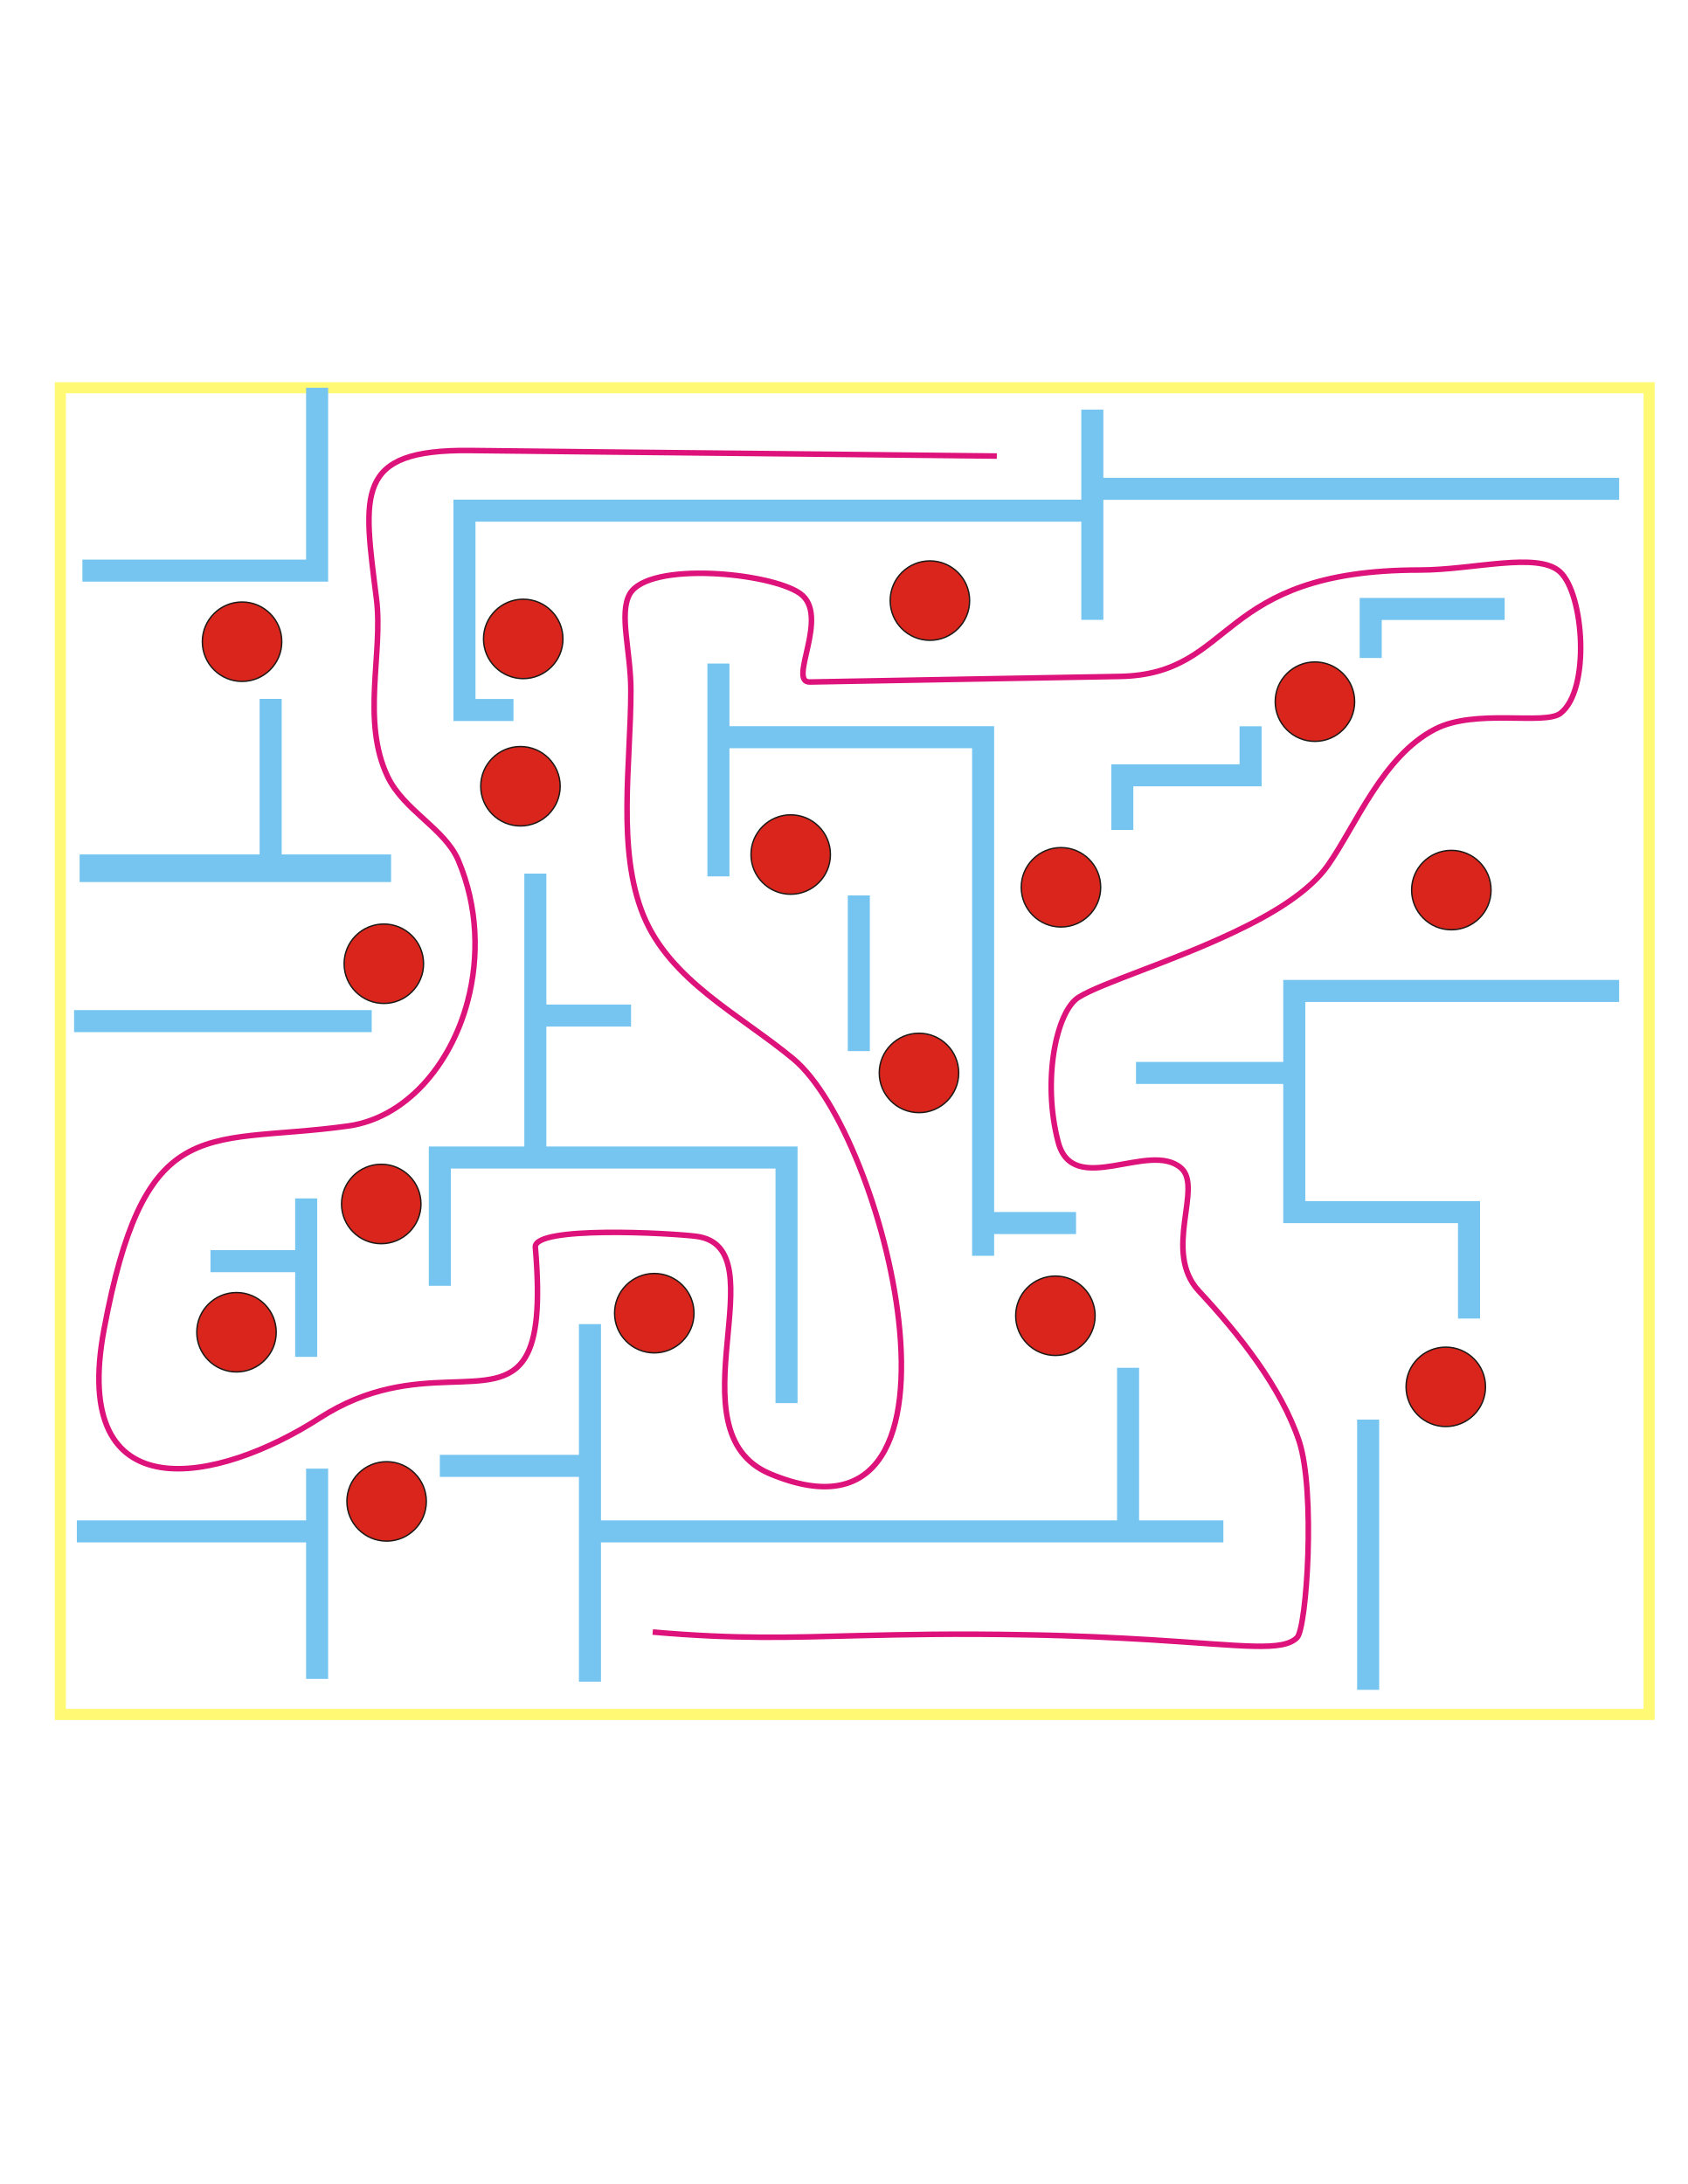
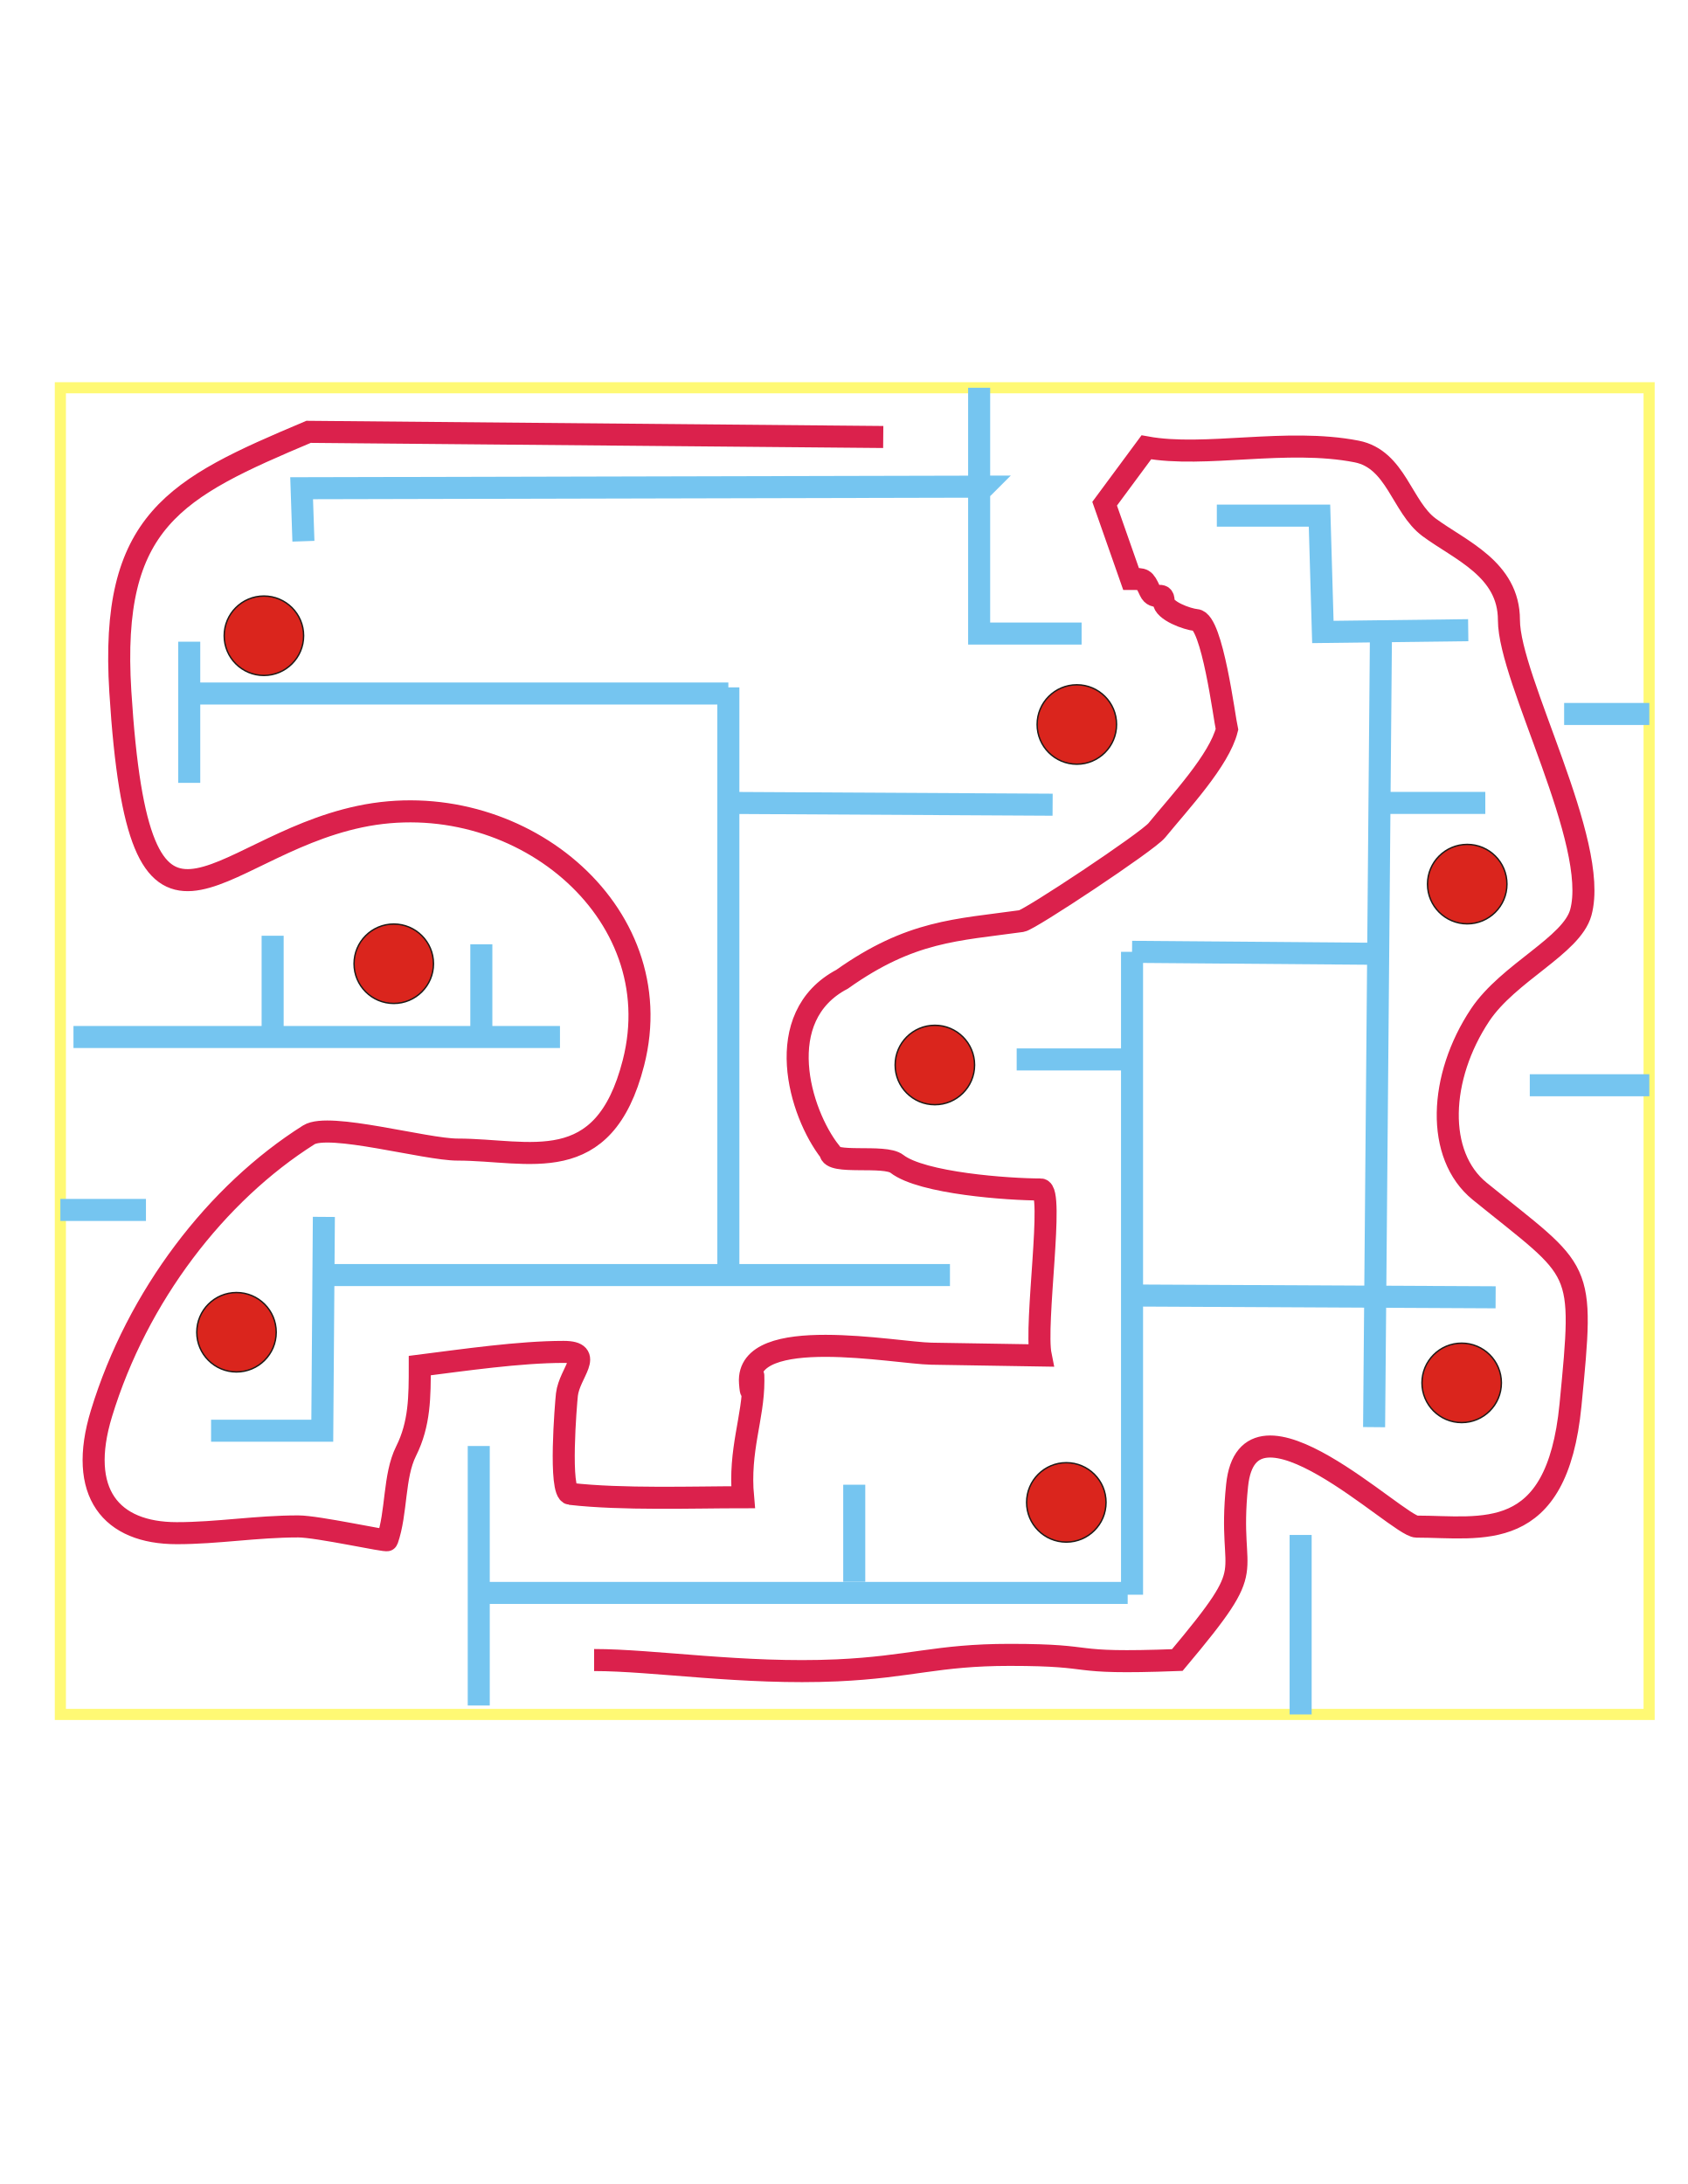
<svg xmlns="http://www.w3.org/2000/svg" xml:space="preserve" width="8.5in" height="11in" style="shape-rendering:geometricPrecision; text-rendering:geometricPrecision; image-rendering:optimizeQuality; fill-rule:evenodd; clip-rule:evenodd" viewBox="0 0 8.5 11">
  <defs>
    <style type="text/css">
   
-     .str2 {stroke:#1F1A17;stroke-width:0.007}
-     .str0 {stroke:#DD137B;stroke-width:0.028}
-     .str1 {stroke:#FFF974;stroke-width:0.056}
+     .str1 {stroke:#1F1A17;stroke-width:0.007}
+     .str0 {stroke:#FFF974;stroke-width:0.056}
    .str3 {stroke:#75C5F0;stroke-width:0.111}
-     .str4 {stroke:#75C5F0;stroke-width:0.139}
+     .str4 {stroke:#DB214C;stroke-width:0.111}
+     .str2 {stroke:#75C5F0;stroke-width:0.111}
    .fil0 {fill:none}
    .fil1 {fill:#DA251D}
   
  </style>
  </defs>
  <g id="Layer_x0020_1">
-     <path class="fil0 str0" d="M5.02 2.297l-0.931 -0.01 -1.082 -0.011 -0.64 -0.007c-0.585,-0.006 -0.537,0.218 -0.471,0.749 0.034,0.272 -0.078,0.611 0.056,0.893 0.082,0.172 0.287,0.261 0.356,0.422 0.099,0.234 0.106,0.487 0.047,0.71 -0.086,0.326 -0.314,0.587 -0.6,0.628 -0.379,0.053 -0.644,0.024 -0.84,0.152 -0.173,0.113 -0.293,0.349 -0.391,0.872 -0.175,0.932 0.578,0.775 1.086,0.447 0.492,-0.318 0.891,-0.06 1.037,-0.308 0.055,-0.093 0.074,-0.258 0.049,-0.552 -0.009,-0.109 0.679,-0.072 0.811,-0.055 0.427,0.056 -0.138,0.982 0.371,1.196 0.568,0.238 0.71,-0.218 0.648,-0.771 -0.058,-0.519 -0.297,-1.124 -0.531,-1.319 -0.269,-0.223 -0.62,-0.393 -0.755,-0.723 -0.135,-0.33 -0.063,-0.766 -0.063,-1.133 0,-0.198 -0.062,-0.387 -0.005,-0.486 0.096,-0.165 0.706,-0.108 0.857,-0.002 0.155,0.11 -0.065,0.448 0.049,0.446l0.827 -0.015 0.733 -0.013c0.592,-0.01 0.476,-0.536 1.512,-0.536 0.269,0 0.593,-0.094 0.706,0.009 0.121,0.11 0.155,0.596 0.002,0.713 -0.08,0.061 -0.429,-0.026 -0.632,0.08 -0.264,0.137 -0.396,0.482 -0.54,0.687 -0.092,0.13 -0.274,0.242 -0.474,0.336 -0.311,0.148 -0.665,0.255 -0.78,0.327 -0.112,0.07 -0.185,0.418 -0.103,0.729 0.075,0.285 0.459,-0.009 0.619,0.131 0.112,0.098 -0.095,0.42 0.089,0.619 0.203,0.218 0.414,0.484 0.505,0.755 0.084,0.253 0.039,0.942 -0.01,0.991 -0.072,0.072 -0.266,0.04 -0.736,0.011 -0.17,-0.01 -0.376,-0.021 -0.625,-0.025 -0.362,-0.007 -0.622,-0.001 -0.844,0.004 -0.357,0.009 -0.614,0.019 -1.04,-0.018" />
-     <rect class="fil0 str1" x="0.304" y="1.953" width="8.001" height="6.682" />
-     <circle class="fil1 str2" cx="1.219" cy="3.232" r="0.2" />
-     <circle class="fil1 str2" cx="2.635" cy="3.218" r="0.2" />
-     <circle class="fil1 str2" cx="2.621" cy="3.96" r="0.2" />
-     <circle class="fil1 str2" cx="1.933" cy="4.854" r="0.2" />
-     <circle class="fil1 str2" cx="1.92" cy="6.064" r="0.2" />
-     <circle class="fil1 str2" cx="1.191" cy="6.71" r="0.2" />
-     <circle class="fil1 str2" cx="1.947" cy="7.562" r="0.2" />
-     <circle class="fil1 str2" cx="3.295" cy="6.614" r="0.2" />
-     <circle class="fil1 str2" cx="3.982" cy="4.304" r="0.2" />
-     <circle class="fil1 str2" cx="4.683" cy="3.025" r="0.2" />
-     <circle class="fil1 str2" cx="4.628" cy="5.404" r="0.2" />
-     <circle class="fil1 str2" cx="5.343" cy="4.469" r="0.2" />
-     <circle class="fil1 str2" cx="5.315" cy="6.627" r="0.2" />
-     <circle class="fil1 str2" cx="7.309" cy="4.483" r="0.2" />
-     <circle class="fil1 str2" cx="6.622" cy="3.534" r="0.2" />
-     <circle class="fil1 str2" cx="7.281" cy="6.985" r="0.2" />
-     <path class="fil0 str3" d="M1.597 1.953l0 0.921 -1.182 0 0.014 0m1.169 -0.921z" />
-     <path class="fil0 str4" d="M0.401 4.373l1.499 0 0 0.041m-1.499 -0.041z" />
-     <path class="fil0 str3" d="M1.363 3.52l0 0.866 0 -0.028m0 -0.839z" />
-     <line class="fil0 str3" x1="0.373" y1="5.143" x2="1.872" y2="5.143" />
-     <line class="fil0 str3" x1="5.501" y1="2.063" x2="5.501" y2="3.122" />
-     <path class="fil0 str3" d="M5.487 2.572l-3.148 0 0 1.004 0.247 0m2.901 -1.004z" />
-     <line class="fil0 str3" x1="1.542" y1="6.036" x2="1.542" y2="6.834" />
-     <line class="fil0 str3" x1="1.06" y1="6.352" x2="1.528" y2="6.352" />
-     <path class="fil0 str3" d="M2.215 6.476l0 -0.646 1.746 0 0 1.237m-1.746 -0.591z" />
-     <line class="fil0 str3" x1="2.696" y1="4.4" x2="2.696" y2="5.844" />
-     <line class="fil0 str3" x1="3.178" y1="5.115" x2="2.655" y2="5.115" />
-     <line class="fil0 str3" x1="0.387" y1="7.713" x2="1.583" y2="7.713" />
-     <line class="fil0 str3" x1="1.597" y1="7.397" x2="1.597" y2="8.456" />
-     <line class="fil0 str3" x1="2.215" y1="7.383" x2="2.971" y2="7.383" />
-     <line class="fil0 str3" x1="2.971" y1="6.669" x2="2.971" y2="8.47" />
-     <line class="fil0 str3" x1="2.93" y1="7.713" x2="6.161" y2="7.713" />
-     <line class="fil0 str3" x1="5.681" y1="6.889" x2="5.681" y2="7.713" />
-     <line class="fil0 str3" x1="4.325" y1="4.51" x2="4.325" y2="5.294" />
-     <line class="fil0 str3" x1="3.618" y1="3.342" x2="3.618" y2="4.414" />
-     <path class="fil0 str3" d="M3.631 3.713l1.32 0 0 2.612m-1.32 -2.612z" />
-     <line class="fil0 str3" x1="5.419" y1="6.16" x2="4.924" y2="6.16" />
-     <line class="fil0 str3" x1="5.721" y1="5.404" x2="6.505" y2="5.404" />
-     <path class="fil0 str3" d="M7.398 6.641l0 -0.536 -0.88 0 0 -1.114 1.636 0m-0.756 1.65z" />
-     <path class="fil0 str3" d="M5.652 4.18l0 -0.275 0.646 0 0 -0.247m-0.646 0.522z" />
-     <path class="fil0 str3" d="M6.903 3.314l0 -0.247 0.619 0 0 0.027m-0.619 0.22z" />
-     <line class="fil0 str3" x1="8.154" y1="2.462" x2="5.501" y2="2.462" />
-     <line class="fil0 str3" x1="6.89" y1="7.15" x2="6.89" y2="8.511" />
+     <rect class="fil0 str0" x="0.304" y="1.953" width="8.001" height="6.682" />
+     <circle class="fil1 str1" cx="1.329" cy="3.202" r="0.2" />
+     <circle class="fil1 str1" cx="1.983" cy="4.854" r="0.2" />
+     <circle class="fil1 str1" cx="1.191" cy="6.71" r="0.2" />
+     <circle class="fil1 str1" cx="4.708" cy="5.364" r="0.2" />
+     <circle class="fil1 str1" cx="5.423" cy="3.649" r="0.2" />
+     <circle class="fil1 str1" cx="5.37" cy="7.567" r="0.2" />
+     <circle class="fil1 str1" cx="7.389" cy="4.453" r="0.2" />
+     <circle class="fil1 str1" cx="7.361" cy="6.965" r="0.2" />
+     <path class="fil0 str2" d="M0.953 3.232l0 0.711 0 -0.023m0 -0.688z" />
+     <line class="fil0 str2" x1="0.37" y1="5.223" x2="2.82" y2="5.223" />
+     <line class="fil0 str2" x1="2.411" y1="7.283" x2="2.411" y2="8.59" />
+     <line class="fil0 str2" x1="2.448" y1="8.023" x2="5.679" y2="8.023" />
+     <line class="fil0 str2" x1="5.701" y1="4.794" x2="5.701" y2="8.032" />
+     <line class="fil0 str2" x1="3.668" y1="3.462" x2="3.668" y2="6.396" />
+     <line class="fil0 str3" x1="1.373" y1="4.713" x2="1.373" y2="5.202" />
+     <line class="fil0 str3" x1="2.424" y1="4.756" x2="2.424" y2="5.245" />
+     <line class="fil0 str3" x1="4.302" y1="7.478" x2="4.302" y2="7.967" />
+     <line class="fil0 str3" x1="7.704" y1="5.466" x2="8.306" y2="5.466" />
+     <line class="fil0 str3" x1="7.877" y1="3.596" x2="8.306" y2="3.596" />
+     <line class="fil0 str3" x1="6.55" y1="7.731" x2="6.55" y2="8.635" />
+     <line class="fil0 str3" x1="5.701" y1="6.525" x2="7.532" y2="6.534" />
+     <line class="fil0 str3" x1="6.92" y1="7.188" x2="6.955" y2="3.131" />
+     <line class="fil0 str3" x1="5.701" y1="4.794" x2="6.941" y2="4.804" />
+     <line class="fil0 str3" x1="5.12" y1="5.336" x2="5.701" y2="5.336" />
+     <line class="fil0 str3" x1="4.784" y1="6.422" x2="1.657" y2="6.422" />
+     <polyline class="fil0 str3" points="1.063,7.206 1.623,7.206 1.631,6.129 " />
+     <line class="fil0 str3" x1="0.953" y1="3.493" x2="3.668" y2="3.493" />
+     <line class="fil0 str3" x1="3.668" y1="4.044" x2="5.301" y2="4.053" />
+     <line class="fil0 str3" x1="6.947" y1="4.044" x2="7.48" y2="4.044" />
+     <line class="fil0 str3" x1="0.304" y1="6.094" x2="0.735" y2="6.094" />
+     <polyline class="fil0 str3" points="1.528,2.726 1.519,2.459 4.956,2.451 4.948,2.459 " />
+     <polyline class="fil0 str3" points="4.931,1.953 4.931,3.191 5.447,3.191 " />
+     <polyline class="fil0 str3" points="6.128,2.597 6.645,2.597 6.662,3.183 7.394,3.174 " />
+     <path class="fil0 str4" d="M4.448 2.201l-2.894 -0.026c-0.673,0.284 -1.002,0.445 -0.948,1.309 0.096,1.532 0.457,0.787 1.206,0.629 0.785,-0.166 1.575,0.471 1.378,1.24 -0.15,0.587 -0.525,0.437 -0.886,0.437 -0.161,0 -0.648,-0.138 -0.749,-0.074 -0.464,0.293 -0.863,0.81 -1.044,1.403 -0.122,0.4 0.048,0.603 0.379,0.603 0.207,0 0.399,-0.034 0.612,-0.034 0.098,0 0.448,0.078 0.448,0.069 0.049,-0.139 0.032,-0.322 0.095,-0.448 0.069,-0.138 0.069,-0.274 0.069,-0.431 0.221,-0.028 0.503,-0.069 0.724,-0.069 0.159,0 0.03,0.104 0.017,0.215 -0.005,0.045 -0.042,0.493 0.017,0.5 0.259,0.03 0.622,0.017 0.87,0.017 -0.022,-0.239 0.052,-0.399 0.052,-0.586 0,-0.112 -0.007,0.147 -0.017,0.009 -0.021,-0.297 0.733,-0.149 0.913,-0.146l0.551 0.009c-0.032,-0.158 0.069,-0.836 0,-0.836 -0.162,0 -0.598,-0.031 -0.724,-0.129 -0.062,-0.049 -0.336,0.006 -0.336,-0.06 -0.155,-0.197 -0.299,-0.681 0.06,-0.87 0.347,-0.246 0.576,-0.247 0.904,-0.293 0.041,-0.006 0.635,-0.4 0.681,-0.457 0.117,-0.143 0.314,-0.353 0.353,-0.508 -0.013,-0.057 -0.074,-0.545 -0.155,-0.551 -0.045,-0.004 -0.164,-0.047 -0.164,-0.095 0,-0.055 -0.044,0.001 -0.069,-0.052 -0.029,-0.063 -0.031,-0.06 -0.095,-0.06l-0.133 -0.379 0.21 -0.284c0.295,0.054 0.707,-0.048 1.059,0.021 0.199,0.039 0.227,0.28 0.365,0.382 0.157,0.116 0.402,0.21 0.402,0.467 0,0.298 0.458,1.122 0.362,1.473 -0.046,0.167 -0.364,0.302 -0.507,0.516 -0.208,0.313 -0.226,0.706 -0.002,0.888 0.521,0.423 0.527,0.356 0.457,1.077 -0.069,0.706 -0.446,0.612 -0.775,0.612 -0.093,0 -0.849,-0.748 -0.904,-0.207 -0.052,0.501 0.134,0.361 -0.301,0.879 -0.585,0.022 -0.372,-0.026 -0.844,-0.026 -0.369,0 -0.498,0.061 -0.87,0.078 -0.471,0.021 -0.923,-0.052 -1.223,-0.052" />
  </g>
</svg>
